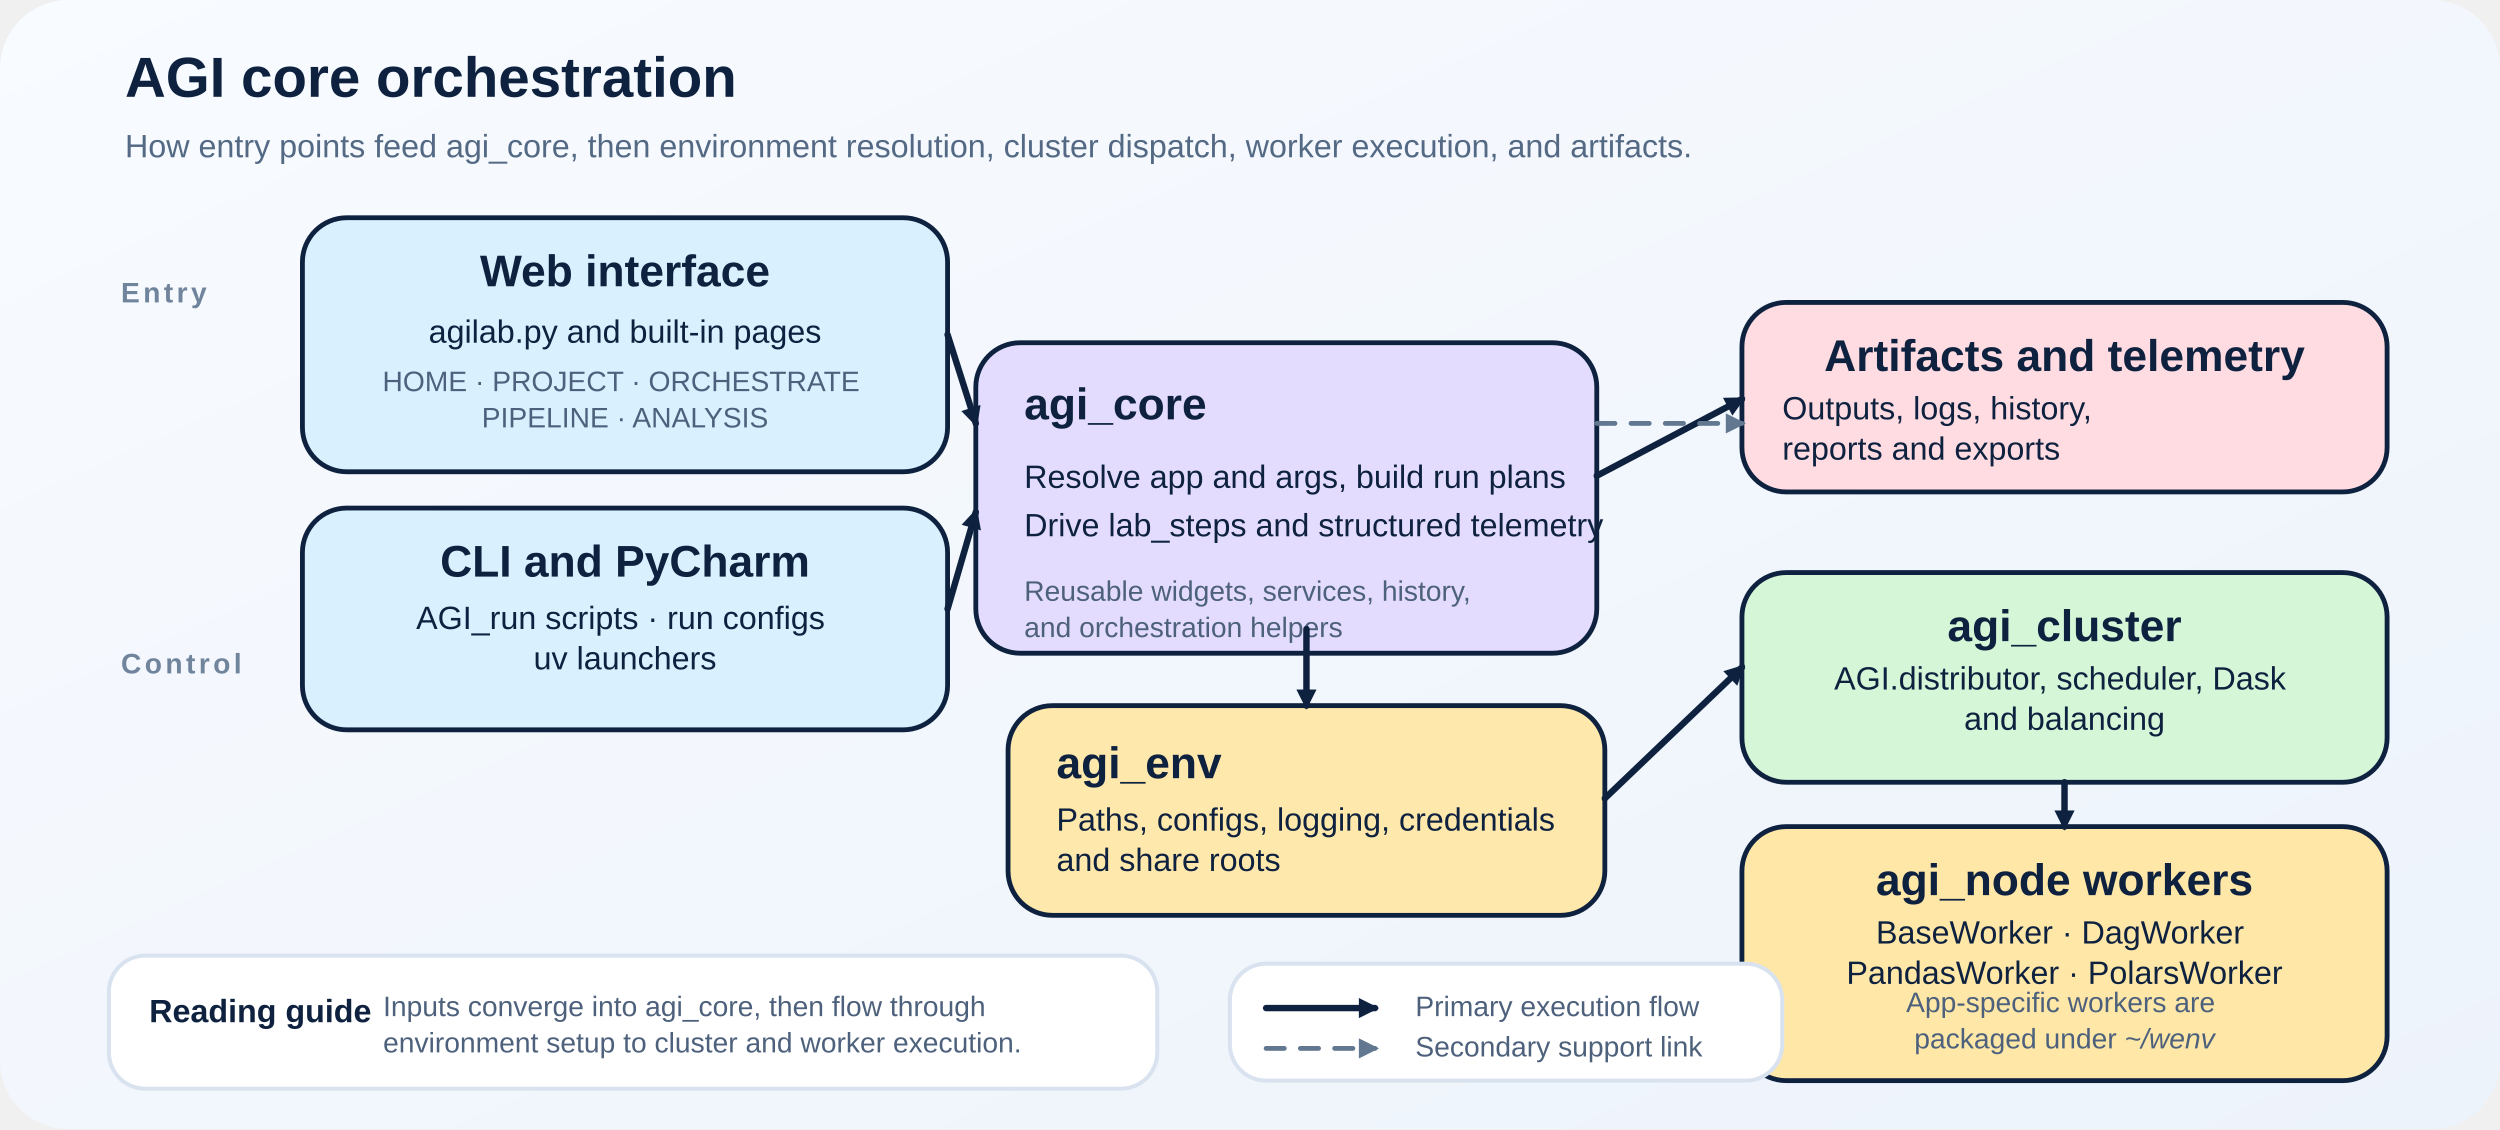
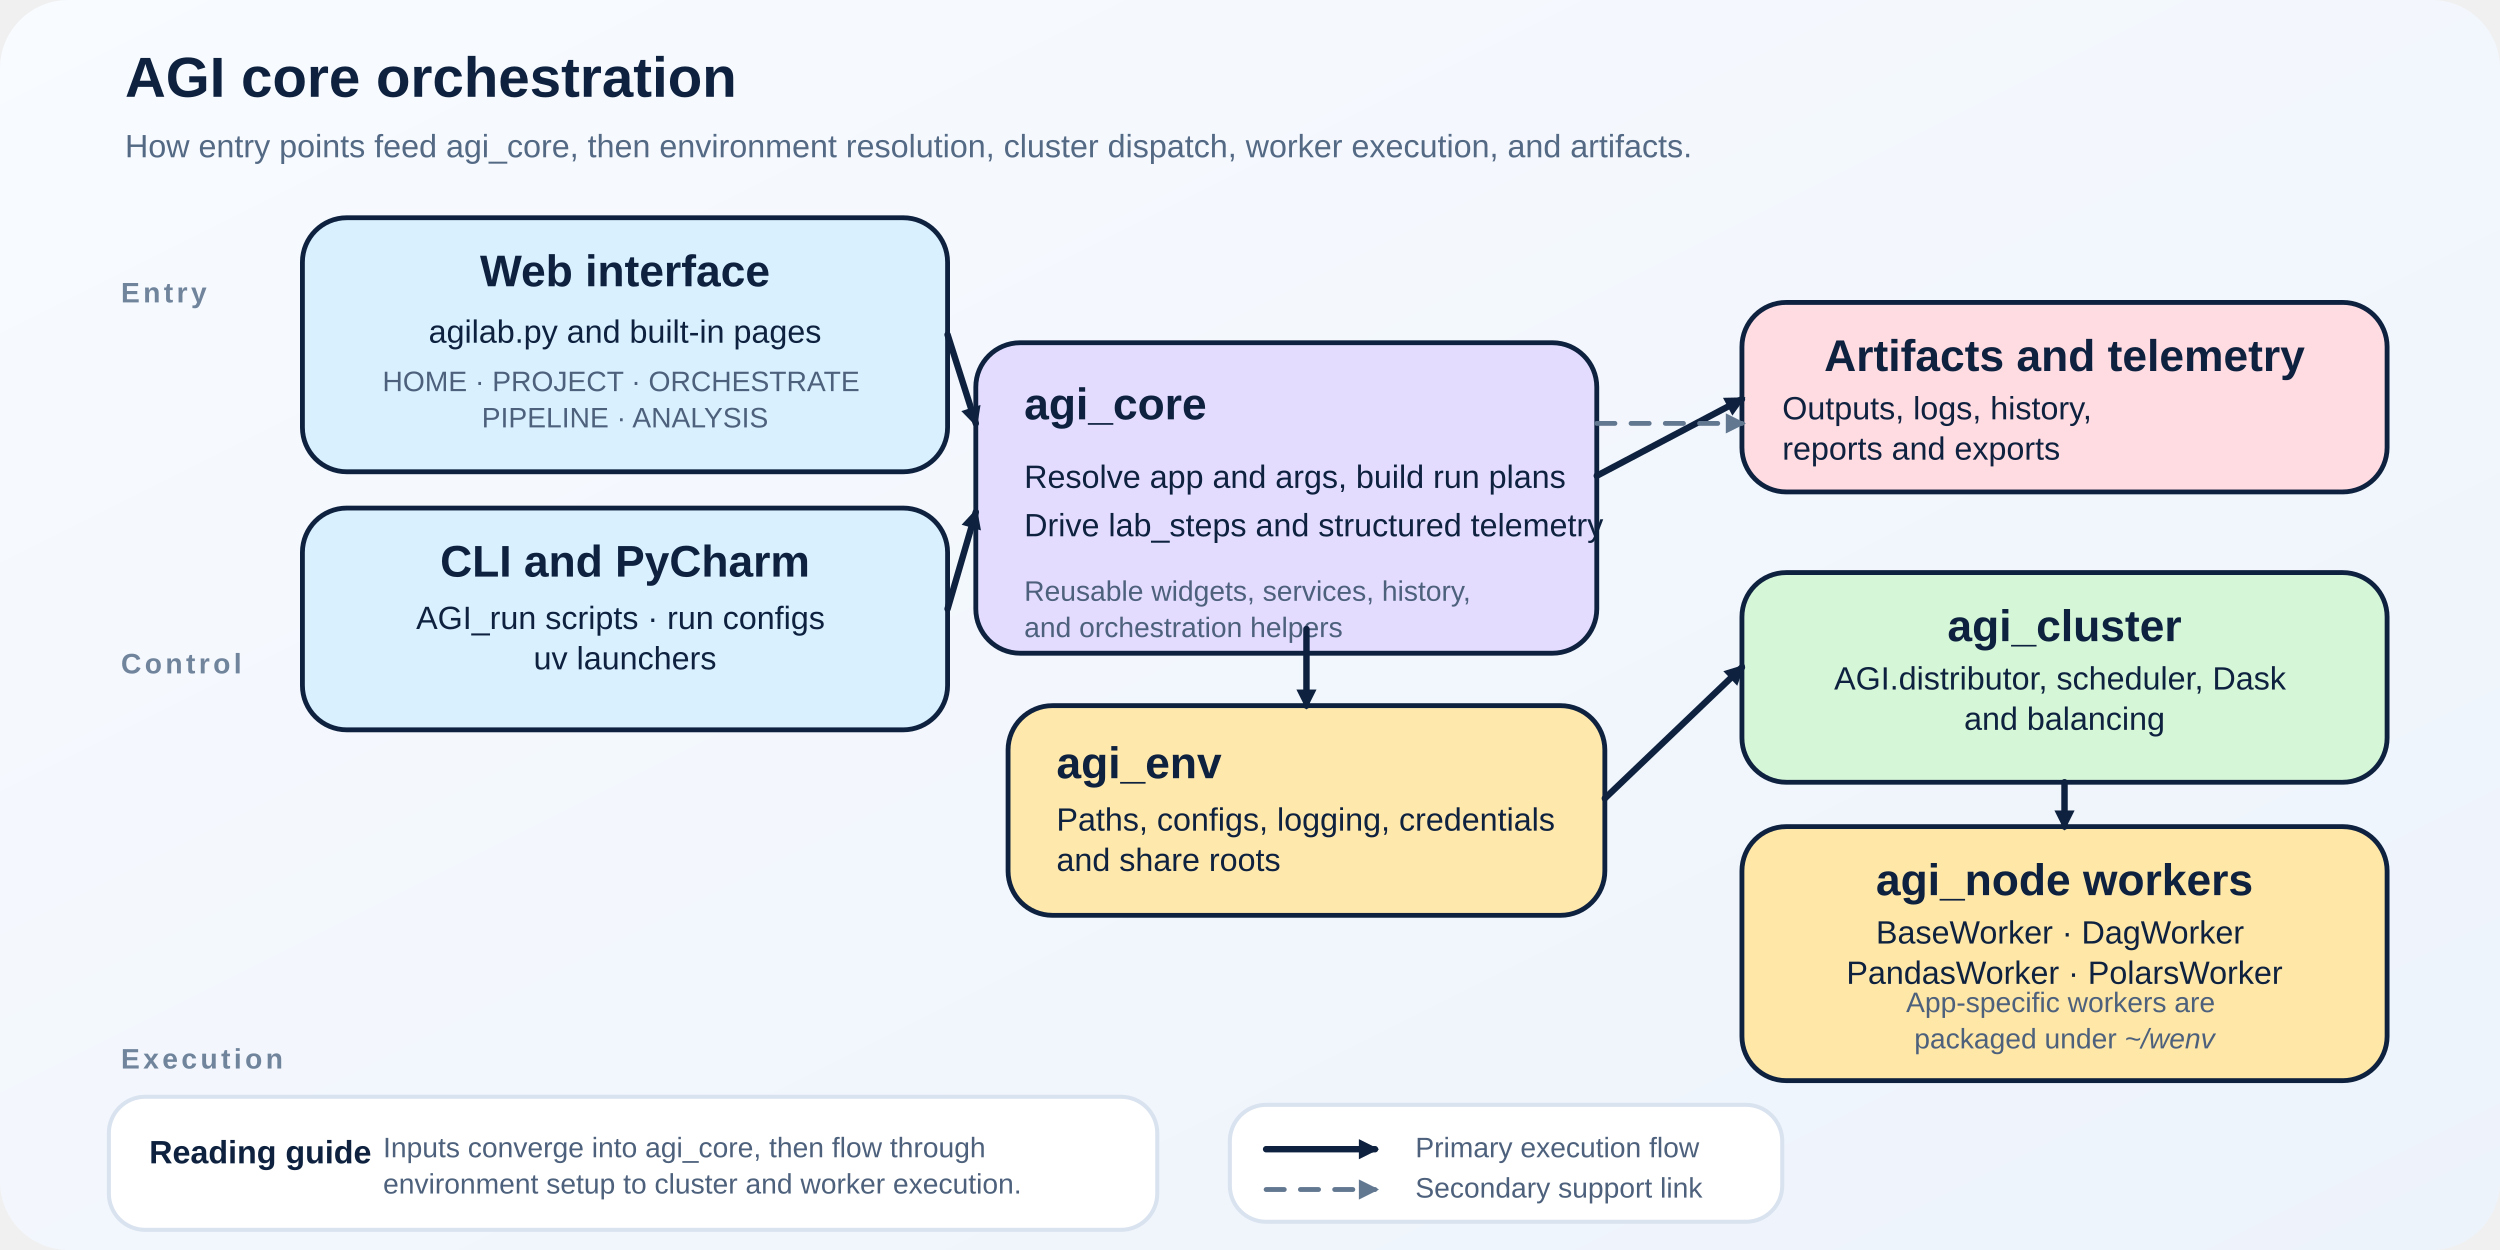
- <svg xmlns="http://www.w3.org/2000/svg" width="1240" height="560" viewBox="0 0 1240 560" role="img" aria-labelledby="title desc">
+ <svg xmlns="http://www.w3.org/2000/svg" width="1240" height="620" viewBox="0 0 1240 620" role="img" aria-labelledby="title desc">
  <defs>
    <style>
      text {
        font-family: Arial, Helvetica, sans-serif;
        fill: #0e223f;
      }
      .title {
        font-size: 28px;
        font-weight: 700;
      }
      .subtitle {
        font-size: 16px;
        fill: #536984;
      }
      .lane {
        font-size: 14px;
        font-weight: 700;
        letter-spacing: 0.12em;
        text-transform: uppercase;
        fill: #70849c;
      }
      .card {
        stroke: #0e223f;
        stroke-width: 2.4;
        rx: 22;
        ry: 22;
      }
      .card-title {
        font-size: 22px;
        font-weight: 700;
      }
      .card-body {
        font-size: 16px;
      }
      .card-note {
        font-size: 14px;
        fill: #4d617c;
      }
      .arrow {
        stroke: #0e223f;
        stroke-width: 3.2;
        stroke-linecap: round;
      }
      .arrow-soft {
        stroke: #627790;
        stroke-width: 2.4;
        stroke-linecap: round;
        stroke-dasharray: 9 8;
      }
      .callout {
        stroke: #d9e2ef;
        stroke-width: 2;
        rx: 18;
        ry: 18;
      }
      .callout-title {
        font-size: 16px;
        font-weight: 700;
      }
      .callout-body {
        font-size: 14px;
        fill: #4d617c;
      }
    </style>
    <marker id="arrowhead-core" markerWidth="10" markerHeight="10" refX="8" refY="5" orient="auto" markerUnits="userSpaceOnUse">
      <path d="M 0 0 L 10 5 L 0 10 z" fill="#0e223f" />
    </marker>
    <marker id="arrowhead-soft-core" markerWidth="10" markerHeight="10" refX="8" refY="5" orient="auto" markerUnits="userSpaceOnUse">
      <path d="M 0 0 L 10 5 L 0 10 z" fill="#627790" />
    </marker>
    <linearGradient id="core-bg" x1="0%" y1="0%" x2="100%" y2="100%">
      <stop offset="0%" stop-color="#f8fbff" />
      <stop offset="100%" stop-color="#edf3fb" />
    </linearGradient>
  </defs>
-   <rect width="1240" height="560" fill="url(#core-bg)" rx="34" ry="34" />
+   <rect width="1240" height="620" fill="url(#core-bg)" rx="34" ry="34" />
  <g transform="translate(62,48)">
    <text class="title" x="0" y="0">AGI core orchestration</text>
    <text class="subtitle" x="0" y="30">How entry points feed agi_core, then environment resolution, cluster dispatch, worker execution, and artifacts.</text>
  </g>
  <g transform="translate(60,120)">
    <text class="lane" x="0" y="30">Entry</text>
    <text class="lane" x="0" y="214">Control</text>
    <text class="lane" x="0" y="410">Execution</text>
  </g>
  <g transform="translate(150,108)">
    <rect class="card" width="320" height="126" fill="#d9f0ff" />
    <text class="card-title" x="160" y="34" text-anchor="middle">Web interface</text>
    <text class="card-body" x="160" y="62" text-anchor="middle">agilab.py and built-in pages</text>
    <text class="card-note" x="160" y="86" text-anchor="middle">
      <tspan x="160" dy="0">HOME · PROJECT · ORCHESTRATE</tspan>
      <tspan x="160" dy="18">PIPELINE · ANALYSIS</tspan>
    </text>
  </g>
  <g transform="translate(150,252)">
    <rect class="card" width="320" height="110" fill="#d9f0ff" />
    <text class="card-title" x="160" y="34" text-anchor="middle">CLI and PyCharm</text>
    <text class="card-body" x="160" y="60" text-anchor="middle">
      <tspan x="160" dy="0">AGI_run scripts · run configs</tspan>
      <tspan x="160" dy="20">uv launchers</tspan>
    </text>
  </g>
  <g transform="translate(484,170)">
    <rect class="card" width="308" height="154" fill="#e3dcff" />
    <text class="card-title" x="24" y="38">agi_core</text>
    <text class="card-body" x="24" y="72">Resolve app and args, build run plans</text>
    <text class="card-body" x="24" y="96">Drive lab_steps and structured telemetry</text>
    <text class="card-note" x="24" y="128">
      <tspan x="24" dy="0">Reusable widgets, services, history,</tspan>
      <tspan x="24" dy="18">and orchestration helpers</tspan>
    </text>
  </g>
  <g transform="translate(500,350)">
    <rect class="card" width="296" height="104" fill="#ffe8ac" />
    <text class="card-title" x="24" y="36">agi_env</text>
    <text class="card-body" x="24" y="62">
      <tspan x="24" dy="0">Paths, configs, logging, credentials</tspan>
      <tspan x="24" dy="20">and share roots</tspan>
    </text>
  </g>
  <g transform="translate(864,150)">
    <rect class="card" width="320" height="94" fill="#ffdbe2" />
    <text class="card-title" x="160" y="34" text-anchor="middle">Artifacts and telemetry</text>
    <text class="card-body" x="20" y="58">
      <tspan x="20" dy="0">Outputs, logs, history,</tspan>
      <tspan x="20" dy="20">reports and exports</tspan>
    </text>
  </g>
  <g transform="translate(864,284)">
    <rect class="card" width="320" height="104" fill="#d6f6d8" />
    <text class="card-title" x="160" y="34" text-anchor="middle">agi_cluster</text>
    <text class="card-body" x="160" y="58" text-anchor="middle">
      <tspan x="160" dy="0">AGI.distributor, scheduler, Dask</tspan>
      <tspan x="160" dy="20">and balancing</tspan>
    </text>
  </g>
  <g transform="translate(864,410)">
    <rect class="card" width="320" height="126" fill="#ffe7a8" />
    <text class="card-title" x="160" y="34" text-anchor="middle">agi_node workers</text>
    <text class="card-body" x="160" y="58" text-anchor="middle">
      <tspan x="160" dy="0">BaseWorker · DagWorker</tspan>
      <tspan x="160" dy="20">PandasWorker · PolarsWorker</tspan>
    </text>
    <text class="card-note" x="160" y="92" text-anchor="middle">
      <tspan x="160" dy="0">App-specific workers are</tspan>
      <tspan x="160" dy="18">packaged under <tspan font-style="italic">~/wenv</tspan>
      </tspan>
    </text>
  </g>
-   <g transform="translate(54,474)">
+   <g transform="translate(54,544)">
    <rect class="callout" width="520" height="66" fill="#ffffff" />
    <text class="callout-title" x="20" y="33">Reading guide</text>
    <text class="callout-body" x="136" y="30">
      <tspan x="136" dy="0">Inputs converge into agi_core, then flow through</tspan>
      <tspan x="136" dy="18">environment setup to cluster and worker execution.</tspan>
    </text>
  </g>
-   <g transform="translate(610,478)">
+   <g transform="translate(610,548)">
    <rect class="callout" width="274" height="58" fill="#ffffff" />
    <line class="arrow" x1="18" y1="22" x2="72" y2="22" marker-end="url(#arrowhead-core)" />
    <text class="callout-body" x="92" y="26">Primary execution flow</text>
    <line class="arrow-soft" x1="18" y1="42" x2="72" y2="42" marker-end="url(#arrowhead-soft-core)" />
    <text class="callout-body" x="92" y="46">Secondary support link</text>
  </g>
  <line class="arrow" x1="470" y1="166" x2="484" y2="210" marker-end="url(#arrowhead-core)" />
  <line class="arrow" x1="470" y1="302" x2="484" y2="254" marker-end="url(#arrowhead-core)" />
  <line class="arrow" x1="648" y1="312" x2="648" y2="350" marker-end="url(#arrowhead-core)" />
  <line class="arrow" x1="792" y1="236" x2="864" y2="198" marker-end="url(#arrowhead-core)" />
  <line class="arrow" x1="796" y1="396" x2="864" y2="331" marker-end="url(#arrowhead-core)" />
  <line class="arrow" x1="1024" y1="388" x2="1024" y2="410" marker-end="url(#arrowhead-core)" />
  <line class="arrow-soft" x1="792" y1="210" x2="864" y2="210" marker-end="url(#arrowhead-soft-core)" />
</svg>
